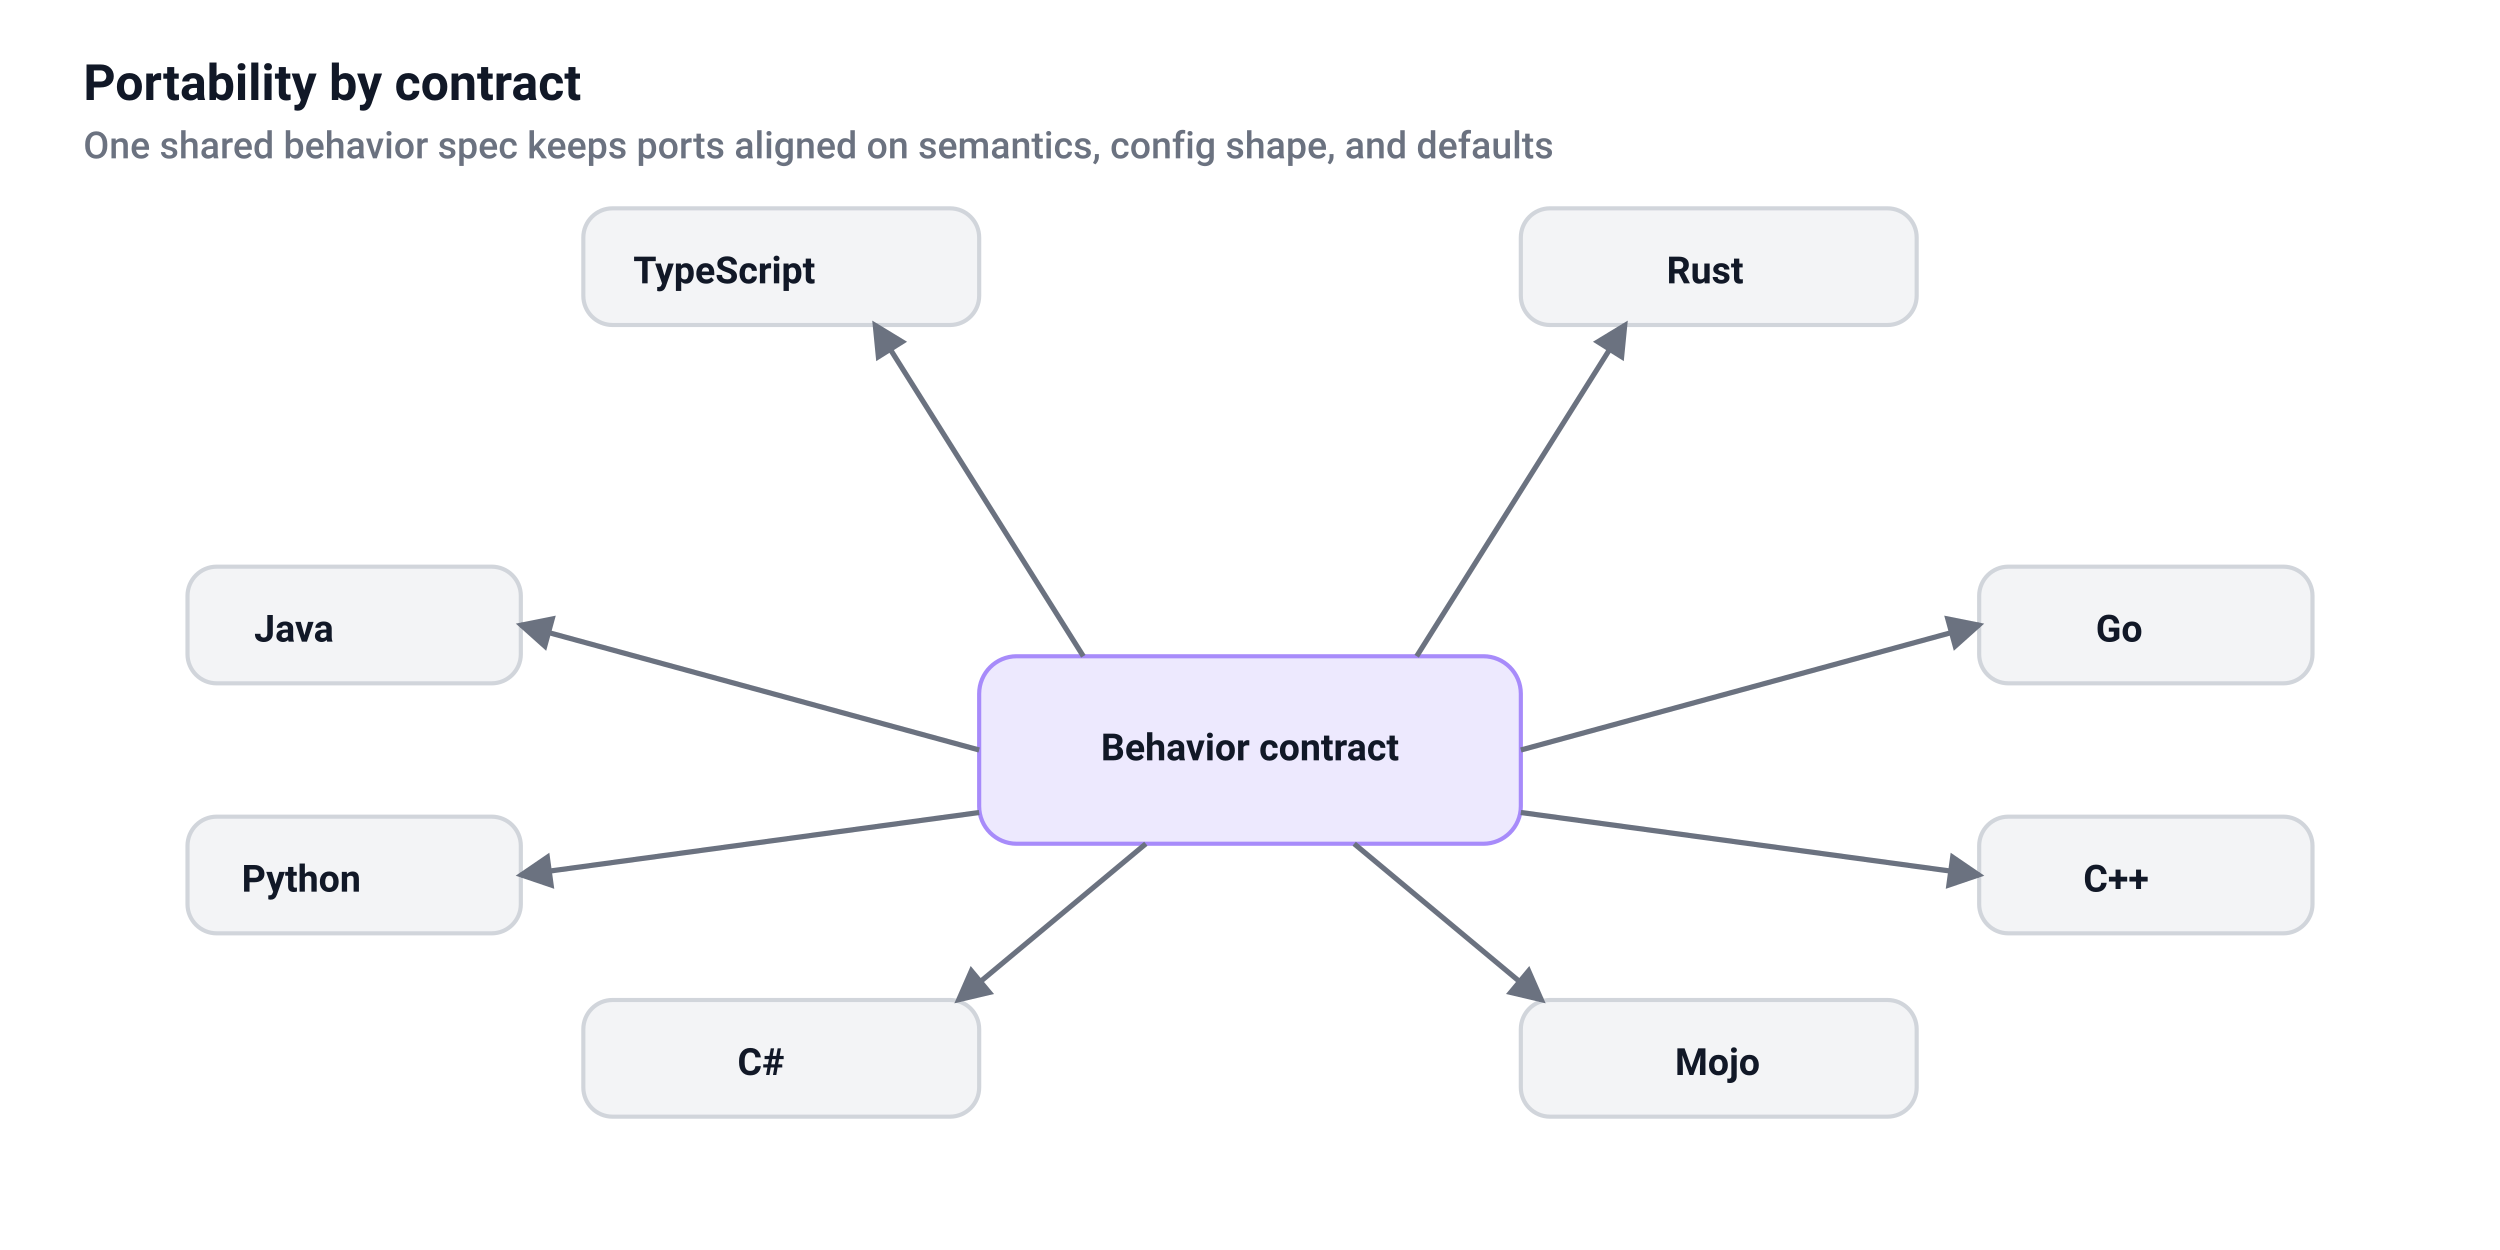
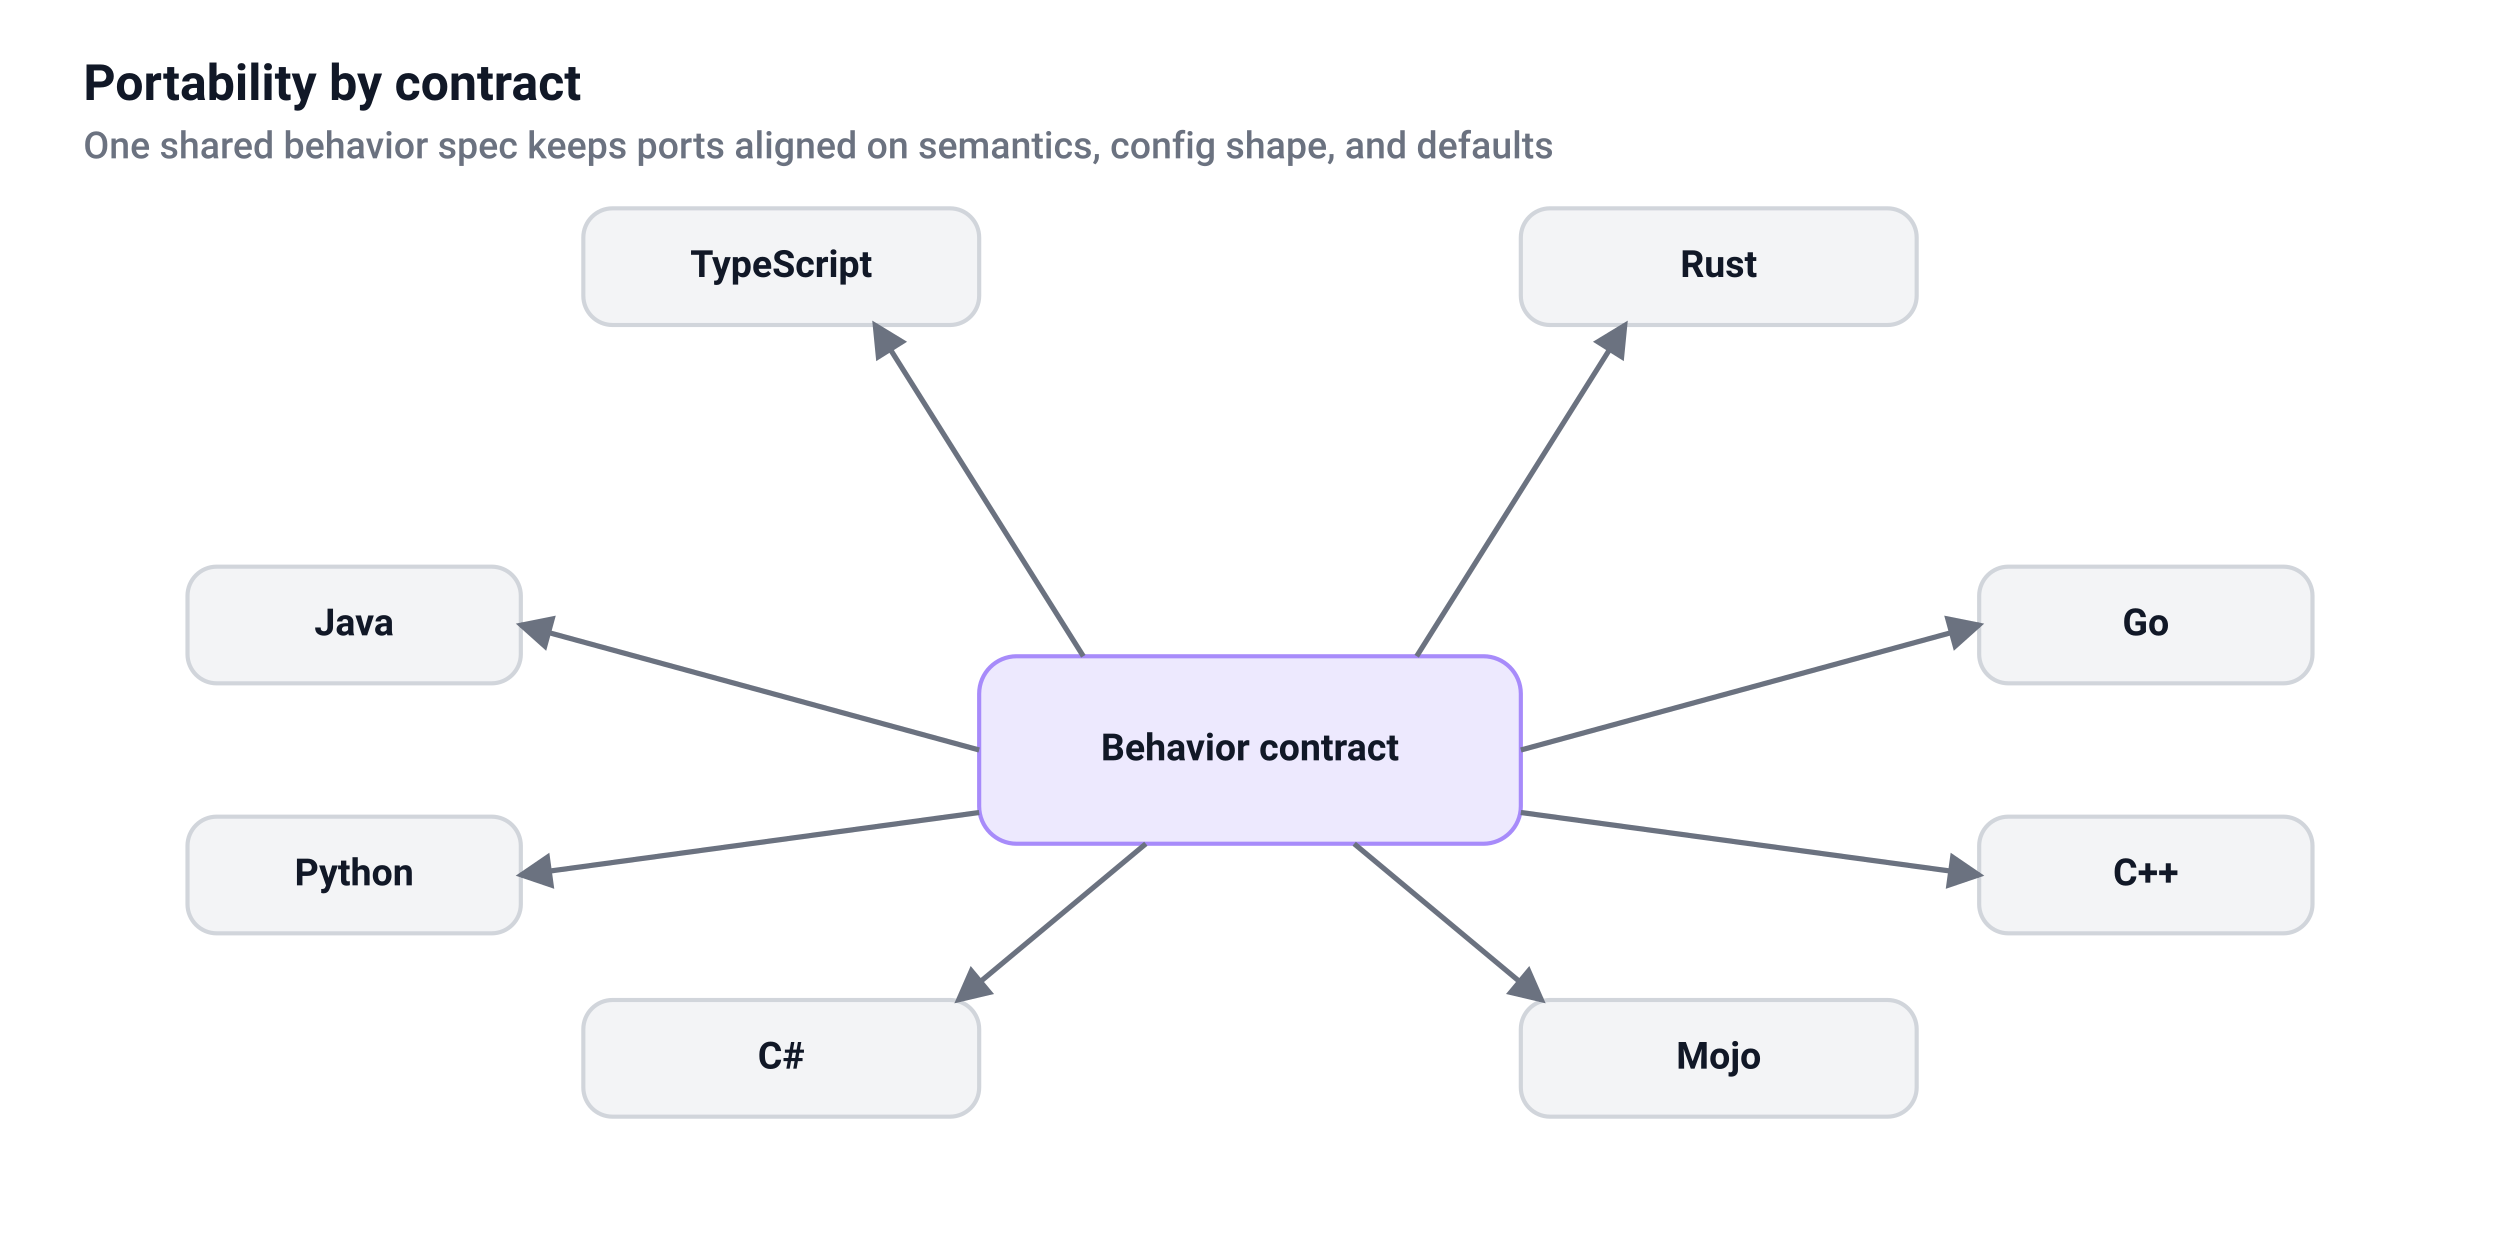
<svg xmlns="http://www.w3.org/2000/svg" width="1200" height="600" viewBox="0 0 1200 600" role="img" aria-label="Portability contract drives consistent pipeline semantics across language ports.">
  <defs>
    <style>
      .title { font: 700 24px system-ui, -apple-system, Segoe UI, Roboto, Helvetica, Arial, sans-serif; fill: #111827; }
      .subtitle { font: 500 18px system-ui, -apple-system, Segoe UI, Roboto, Helvetica, Arial, sans-serif; fill: #6b7280; }
      .heading { font: 700 18px system-ui, -apple-system, Segoe UI, Roboto, Helvetica, Arial, sans-serif; fill: #111827; }
      .mono { font: 600 18px ui-monospace, SFMono-Regular, Menlo, Monaco, Consolas, "Liberation Mono", "Courier New", monospace; fill: #111827; }
      .box { stroke-width: 2; }
    </style>
    <marker id="arrow" markerWidth="7" markerHeight="7" refX="6" refY="3.5" orient="auto">
      <path d="M0,0 L7,3.5 L0,7 Z" fill="#6b7280" />
    </marker>
  </defs>
  <rect x="0" y="0" width="1200" height="600" fill="#ffffff" />
  <text x="40" y="48" class="title">Portability by contract</text>
  <text x="40" y="76" class="subtitle">One shared behavior spec keeps ports aligned on semantics, config shape, and defaults</text>
  <rect x="470" y="315" width="260" height="90" rx="18" fill="#ede9fe" stroke="#a78bfa" class="box" />
  <text x="600" y="360" class="heading" text-anchor="middle" dominant-baseline="middle">Behavior contract</text>
  <rect x="90" y="272" width="160" height="56" rx="14" fill="#f3f4f6" stroke="#d1d5db" class="box" />
-   <text x="122" y="308" class="heading">Java</text>
+   <text x="170" y="300" class="heading" text-anchor="middle" dominant-baseline="middle">Java</text>
  <rect x="90" y="392" width="160" height="56" rx="14" fill="#f3f4f6" stroke="#d1d5db" class="box" />
-   <text x="116" y="428" class="heading">Python</text>
+   <text x="170" y="420" class="heading" text-anchor="middle" dominant-baseline="middle">Python</text>
  <rect x="280" y="100" width="190" height="56" rx="14" fill="#f3f4f6" stroke="#d1d5db" class="box" />
-   <text x="304" y="136" class="heading">TypeScript</text>
+   <text x="375" y="128" class="heading" text-anchor="middle" dominant-baseline="middle">TypeScript</text>
  <rect x="730" y="100" width="190" height="56" rx="14" fill="#f3f4f6" stroke="#d1d5db" class="box" />
-   <text x="800" y="136" class="heading">Rust</text>
+   <text x="825" y="128" class="heading" text-anchor="middle" dominant-baseline="middle">Rust</text>
  <rect x="950" y="272" width="160" height="56" rx="14" fill="#f3f4f6" stroke="#d1d5db" class="box" />
-   <text x="1006" y="308" class="heading">Go</text>
+   <text x="1030" y="300" class="heading" text-anchor="middle" dominant-baseline="middle">Go</text>
  <rect x="950" y="392" width="160" height="56" rx="14" fill="#f3f4f6" stroke="#d1d5db" class="box" />
-   <text x="1000" y="428" class="heading">C++</text>
+   <text x="1030" y="420" class="heading" text-anchor="middle" dominant-baseline="middle">C++</text>
  <rect x="730" y="480" width="190" height="56" rx="14" fill="#f3f4f6" stroke="#d1d5db" class="box" />
-   <text x="804" y="516" class="heading">Mojo</text>
+   <text x="825" y="508" class="heading" text-anchor="middle" dominant-baseline="middle">Mojo</text>
  <rect x="280" y="480" width="190" height="56" rx="14" fill="#f3f4f6" stroke="#d1d5db" class="box" />
-   <text x="354" y="516" class="heading">C#</text>
+   <text x="375" y="508" class="heading" text-anchor="middle" dominant-baseline="middle">C#</text>
  <line x1="470" y1="360" x2="250" y2="300" stroke="#6b7280" stroke-width="2.5" marker-end="url(#arrow)" />
  <line x1="470" y1="390" x2="250" y2="420" stroke="#6b7280" stroke-width="2.5" marker-end="url(#arrow)" />
  <line x1="520" y1="315" x2="420" y2="156" stroke="#6b7280" stroke-width="2.5" marker-end="url(#arrow)" />
  <line x1="680" y1="315" x2="780" y2="156" stroke="#6b7280" stroke-width="2.5" marker-end="url(#arrow)" />
  <line x1="730" y1="360" x2="950" y2="300" stroke="#6b7280" stroke-width="2.5" marker-end="url(#arrow)" />
  <line x1="730" y1="390" x2="950" y2="420" stroke="#6b7280" stroke-width="2.5" marker-end="url(#arrow)" />
  <line x1="650" y1="405" x2="740" y2="480" stroke="#6b7280" stroke-width="2.5" marker-end="url(#arrow)" />
  <line x1="550" y1="405" x2="460" y2="480" stroke="#6b7280" stroke-width="2.5" marker-end="url(#arrow)" />
</svg>
